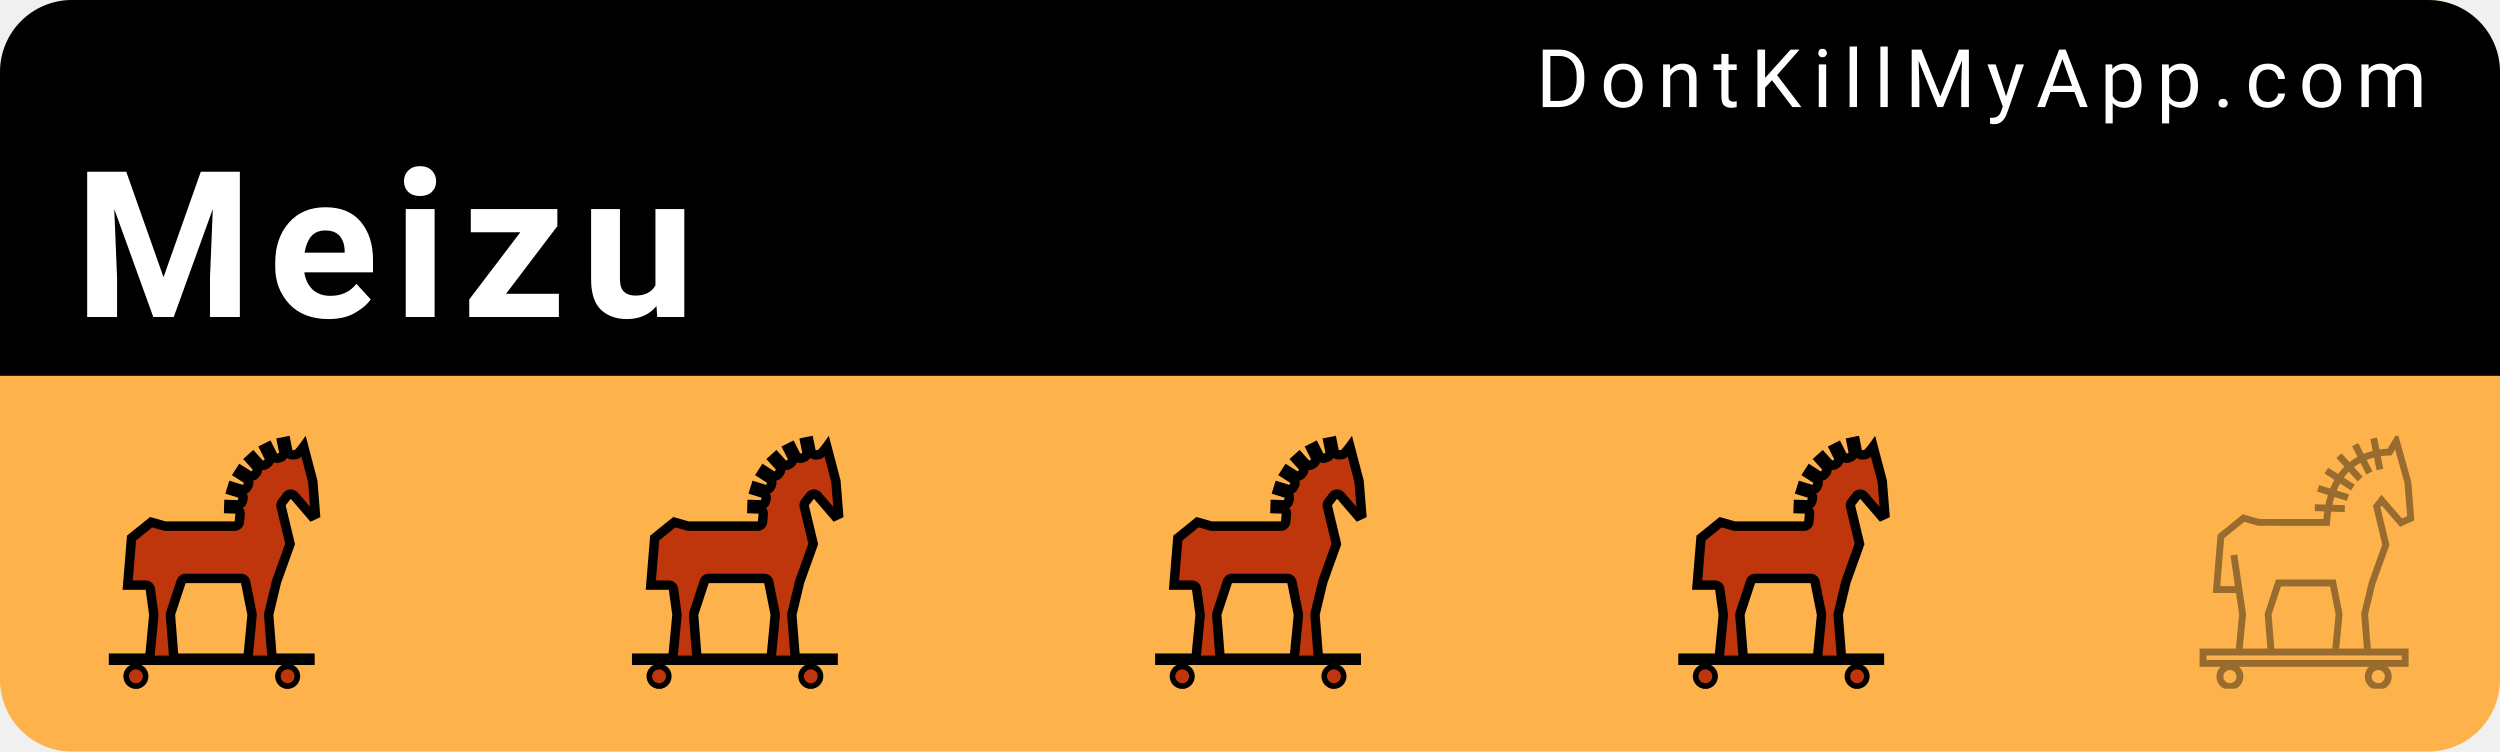
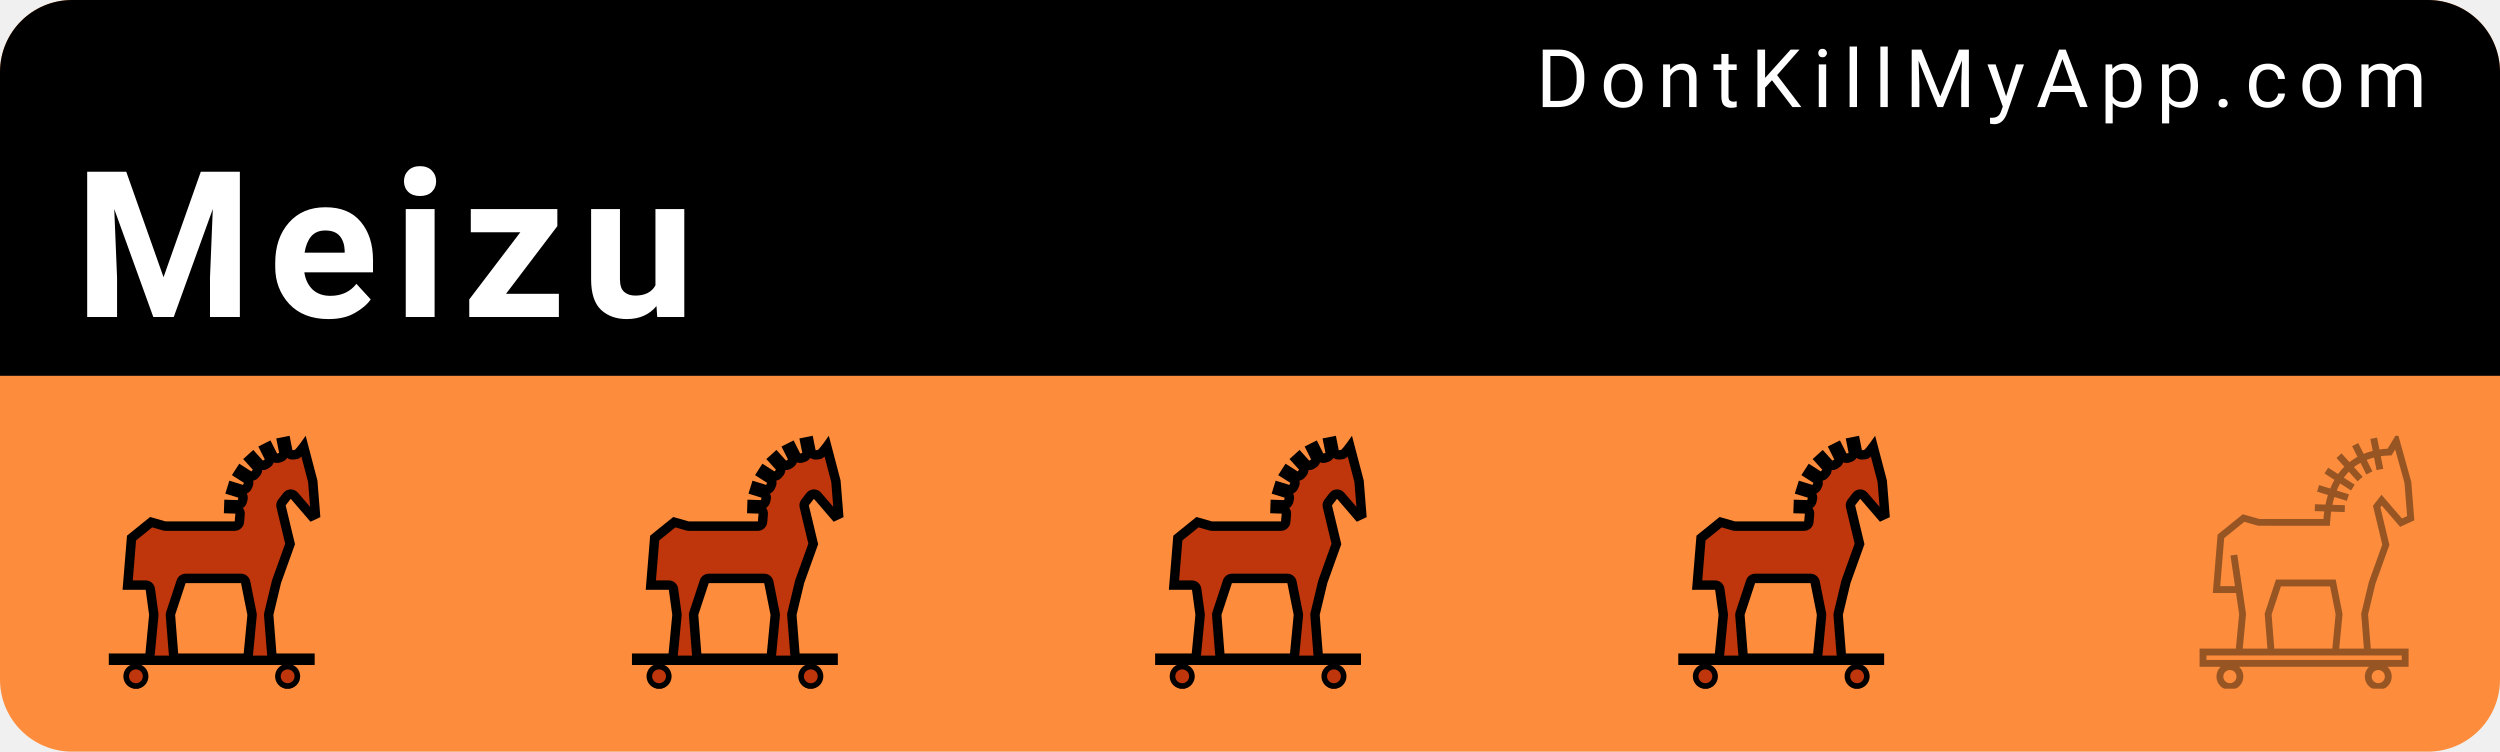
<svg xmlns="http://www.w3.org/2000/svg" width="153mm" height="46mm" viewBox="0 0 153 46" version="1.1" id="svg8">
  <defs id="defs2" />
  <g id="layer1" transform="translate(0,-251)">
-     <rect style="color:#000000;clip-rule:nonzero;display:inline;overflow:visible;visibility:visible;opacity:1;isolation:auto;mix-blend-mode:normal;color-interpolation:sRGB;color-interpolation-filters:linearRGB;solid-color:#000000;solid-opacity:1;fill:#feb24c;fill-opacity:1;fill-rule:nonzero;stroke:none;stroke-width:0.529;stroke-linecap:round;stroke-linejoin:miter;stroke-miterlimit:4;stroke-dasharray:none;stroke-dashoffset:0;stroke-opacity:1;color-rendering:auto;image-rendering:auto;shape-rendering:auto;text-rendering:auto;enable-background:accumulate" id="bkg" width="153" height="46" x="6.5503158e-15" y="251" rx="4.416" ry="4.416" />
+     <rect style="color:#000000;clip-rule:nonzero;display:inline;overflow:visible;visibility:visible;opacity:1;isolation:auto;mix-blend-mode:normal;color-interpolation:sRGB;color-interpolation-filters:linearRGB;solid-color:#000000;solid-opacity:1;fill:#fd8d3c;fill-opacity:1;fill-rule:nonzero;stroke:none;stroke-width:0.529;stroke-linecap:round;stroke-linejoin:miter;stroke-miterlimit:4;stroke-dasharray:none;stroke-dashoffset:0;stroke-opacity:1;color-rendering:auto;image-rendering:auto;shape-rendering:auto;text-rendering:auto;enable-background:accumulate" id="bkg" width="153" height="46" x="6.5503158e-15" y="251" rx="4.416" ry="4.416" />
    <path style="color:#000000;clip-rule:nonzero;display:inline;overflow:visible;visibility:visible;opacity:1;isolation:auto;mix-blend-mode:normal;color-interpolation:sRGB;color-interpolation-filters:linearRGB;solid-color:#000000;solid-opacity:1;fill:#000000;fill-opacity:1;fill-rule:nonzero;stroke:none;stroke-width:2;stroke-linecap:round;stroke-linejoin:miter;stroke-miterlimit:4;stroke-dasharray:none;stroke-dashoffset:0;stroke-opacity:1;color-rendering:auto;image-rendering:auto;shape-rendering:auto;text-rendering:auto;enable-background:accumulate" d="M 16.689,0 C 7.443,0 0,7.443 0,16.689 V 86.93 H 578.268 V 16.689 C 578.268,7.443 570.824,0 561.578,0 Z" id="bkgtop" transform="matrix(0.2645833,0,0,0.2645833,0,251)" />
    <text xml:space="preserve" style="font-style:normal;font-variant:normal;font-weight:300;font-stretch:normal;font-size:9.648px;line-height:0%;font-family:Roboto;-inkscape-font-specification:'Roboto Light';text-align:start;letter-spacing:0.685px;word-spacing:0px;writing-mode:lr-tb;text-anchor:start;fill:#ffffff;fill-opacity:1;stroke:none;stroke-width:0.201px;stroke-linecap:butt;stroke-linejoin:miter;stroke-opacity:1" x="94.007" y="257.55" id="link">
      <tspan id="tspan817" x="94.007" y="257.55" style="font-style:normal;font-variant:normal;font-weight:normal;font-stretch:normal;font-size:4.939px;font-family:Roboto;-inkscape-font-specification:Roboto;fill:#ffffff;stroke-width:0.201px">DontKillMyApp.com</tspan>
    </text>
    <text xml:space="preserve" style="font-style:normal;font-variant:normal;font-weight:bold;font-stretch:normal;font-size:12.7px;line-height:0%;font-family:Roboto;-inkscape-font-specification:'Roboto Bold';text-align:start;letter-spacing:0.902px;word-spacing:0px;writing-mode:lr-tb;text-anchor:start;fill:#ffffff;fill-opacity:1;stroke:none;stroke-width:0.265px;stroke-linecap:butt;stroke-linejoin:miter;stroke-opacity:1" x="4.538" y="270.402" id="vendor">
      <tspan id="tspan821" x="4.538" y="270.402" style="font-style:normal;font-variant:normal;font-weight:bold;font-stretch:normal;font-size:12.5px;font-family:Roboto;-inkscape-font-specification:'Roboto Bold';fill:#ffffff;stroke-width:0.265px">Meizu</tspan>
    </text>
    <g id="poo1" transform="matrix(0.01510025,0,0,0.01510025,5.393161,277.6693)">
      <svg version="1.1" x="0px" y="0px" viewBox="0 0 75.284 90" xml:space="preserve" id="svg14" width="1025" height="1025">
        <defs id="defs18" />
        <g id="g8" transform="translate(-12.358,-5)">
          <circle cx="75.88" cy="91.367" r="3.633" id="circle2" />
          <circle cx="22.104" cy="91.367" r="3.633" id="circle4" />
          <path d="M 70.933,68.74 73.642,57.429 78.616,43.583 75.297,29.754 77.107,27.43 84.123,35.584 87.642,33.96 86.598,20.908 82.413,5 c 0,0 -3.433,5.014 -3.983,5.058 -0.235,0.019 -0.476,0.041 -0.722,0.067 L 76.688,5 l -4.743,0.945 1.024,5.144 c -0.243,0.075 -0.487,0.155 -0.731,0.24 L 69.89,6.65 l -4.323,2.168 2.307,4.599 c -0.223,0.141 -0.444,0.287 -0.665,0.44 l -3.435,-3.814 -3.593,3.237 3.418,3.794 c -0.176,0.2 -0.351,0.402 -0.523,0.613 l -4.3,-2.751 -2.606,4.074 4.293,2.746 c -0.119,0.237 -0.234,0.483 -0.348,0.73 l -4.859,-1.507 -1.434,4.619 4.649,1.442 c -0.076,0.278 -0.144,0.567 -0.214,0.855 l -4.794,-0.156 -0.157,4.834 4.106,0.133 C 57.309,33.6 57.22,34.517 57.165,35.481 H 32.587 L 27.056,33.9 18.837,40.539 17.255,59.821 h 8.228 l 1.219,8.917 -1.315,13.722 H 12.358 v 4.115 H 85.623 V 82.46 H 72.017 Z M 37.046,82.462 35.962,68.74 39.693,57.429 h 19.724 l 2.255,11.311 -1.315,13.722 z" id="path6" />
        </g>
        <g transform="translate(-12.358,-5)" id="g821" style="fill:#bf360c;fill-opacity:1">
          <circle id="circle815" r="3.633" cy="91.367" cx="75.88" style="fill:#bf360c;fill-opacity:1" />
          <circle id="circle817" r="3.633" cy="91.367" cx="22.104" style="fill:#bf360c;fill-opacity:1" />
          <path style="fill:#bf360c;fill-opacity:1" id="path819" d="m 80.895,12.396 c -0.113,0.103 -0.209,0.199 -0.396,0.332 -0.277,0.196 -0.575,0.57 -1.801,0.668 -0.217,0.018 -0.43,0.037 -0.639,0.059 A 3.349,3.349 0 0 1 75.799,12.875 3.349,3.349 0 0 1 73.957,14.289 c -0.218,0.067 -0.424,0.134 -0.617,0.201 a 3.349,3.349 0 0 1 -2.287,-0.029 3.349,3.349 0 0 1 -1.391,1.787 c -0.185,0.117 -0.365,0.237 -0.547,0.363 a 3.349,3.349 0 0 1 -2.172,0.582 3.349,3.349 0 0 1 -0.83,2.094 c -0.165,0.188 -0.312,0.357 -0.441,0.516 a 3.349,3.349 0 0 1 -1.957,1.172 3.349,3.349 0 0 1 -0.26,2.283 c -0.088,0.176 -0.188,0.392 -0.299,0.633 a 3.349,3.349 0 0 1 -1.688,1.656 3.349,3.349 0 0 1 0.232,2.375 c -0.052,0.19 -0.113,0.451 -0.189,0.764 a 3.349,3.349 0 0 1 -1.422,2.008 3.349,3.349 0 0 1 0.648,2.395 c -0.099,0.856 -0.18,1.707 -0.23,2.584 a 3.349,3.349 0 0 1 -3.344,3.158 H 32.588 a 3.349,3.349 0 0 1 -0.92,-0.129 l -3.859,-1.104 -5.75,4.645 -1.168,14.229 h 4.592 a 3.349,3.349 0 0 1 3.318,2.896 l 1.219,8.918 a 3.349,3.349 0 0 1 0.016,0.773 L 28.721,82.781 a 3.349,3.349 0 0 1 -0.078,0.443 h 5.148 a 3.349,3.349 0 0 1 -0.082,-0.498 L 32.625,69.004 a 3.349,3.349 0 0 1 0.158,-1.312 l 3.73,-11.311 a 3.349,3.349 0 0 1 3.18,-2.301 h 19.725 a 3.349,3.349 0 0 1 3.285,2.695 l 2.254,11.311 a 3.349,3.349 0 0 1 0.049,0.975 l -1.314,13.723 a 3.349,3.349 0 0 1 -0.076,0.441 h 5.146 a 3.349,3.349 0 0 1 -0.082,-0.5 L 67.596,69.004 a 3.349,3.349 0 0 1 0.08,-1.043 l 2.709,-11.311 a 3.349,3.349 0 0 1 0.105,-0.354 L 75.125,43.391 72.041,30.535 a 3.349,3.349 0 0 1 0.613,-2.84 l 1.811,-2.324 a 3.349,3.349 0 0 1 5.182,-0.125 l 4.342,5.047 -0.705,-8.82 z" />
        </g>
        <circle style="color:#000000;clip-rule:nonzero;display:inline;overflow:visible;visibility:visible;opacity:1;isolation:auto;mix-blend-mode:normal;color-interpolation:sRGB;color-interpolation-filters:linearRGB;solid-color:#000000;solid-opacity:1;fill:#bf360c;fill-opacity:1;fill-rule:nonzero;stroke:#000000;stroke-width:2;stroke-linecap:round;stroke-linejoin:miter;stroke-miterlimit:4;stroke-dasharray:none;stroke-dashoffset:0;stroke-opacity:1;color-rendering:auto;image-rendering:auto;shape-rendering:auto;text-rendering:auto;enable-background:accumulate" id="path2590" cx="9.644" cy="85.599" r="3.464" />
        <circle r="3.464" cy="85.599" cx="63.644" id="circle2592" style="color:#000000;clip-rule:nonzero;display:inline;overflow:visible;visibility:visible;opacity:1;isolation:auto;mix-blend-mode:normal;color-interpolation:sRGB;color-interpolation-filters:linearRGB;solid-color:#000000;solid-opacity:1;fill:#bf360c;fill-opacity:1;fill-rule:nonzero;stroke:#000000;stroke-width:2;stroke-linecap:round;stroke-linejoin:miter;stroke-miterlimit:4;stroke-dasharray:none;stroke-dashoffset:0;stroke-opacity:1;color-rendering:auto;image-rendering:auto;shape-rendering:auto;text-rendering:auto;enable-background:accumulate" />
      </svg>
    </g>
    <g transform="matrix(0.01510025,0,0,0.01510025,37.41043,277.6693)" id="poo2">
      <svg version="1.1" x="0px" y="0px" viewBox="0 0 75.284 90" xml:space="preserve" id="svg14" width="1025" height="1025">
        <defs id="defs18" />
        <g id="g8" transform="translate(-12.358,-5)">
          <circle cx="75.88" cy="91.367" r="3.633" id="circle2" />
          <circle cx="22.104" cy="91.367" r="3.633" id="circle4" />
          <path d="M 70.933,68.74 73.642,57.429 78.616,43.583 75.297,29.754 77.107,27.43 84.123,35.584 87.642,33.96 86.598,20.908 82.413,5 c 0,0 -3.433,5.014 -3.983,5.058 -0.235,0.019 -0.476,0.041 -0.722,0.067 L 76.688,5 l -4.743,0.945 1.024,5.144 c -0.243,0.075 -0.487,0.155 -0.731,0.24 L 69.89,6.65 l -4.323,2.168 2.307,4.599 c -0.223,0.141 -0.444,0.287 -0.665,0.44 l -3.435,-3.814 -3.593,3.237 3.418,3.794 c -0.176,0.2 -0.351,0.402 -0.523,0.613 l -4.3,-2.751 -2.606,4.074 4.293,2.746 c -0.119,0.237 -0.234,0.483 -0.348,0.73 l -4.859,-1.507 -1.434,4.619 4.649,1.442 c -0.076,0.278 -0.144,0.567 -0.214,0.855 l -4.794,-0.156 -0.157,4.834 4.106,0.133 C 57.309,33.6 57.22,34.517 57.165,35.481 H 32.587 L 27.056,33.9 18.837,40.539 17.255,59.821 h 8.228 l 1.219,8.917 -1.315,13.722 H 12.358 v 4.115 H 85.623 V 82.46 H 72.017 Z M 37.046,82.462 35.962,68.74 39.693,57.429 h 19.724 l 2.255,11.311 -1.315,13.722 z" id="path6" />
        </g>
        <g transform="translate(-12.358,-5)" id="g821" style="fill:#bf360c;fill-opacity:1">
          <circle id="circle815" r="3.633" cy="91.367" cx="75.88" style="fill:#bf360c;fill-opacity:1" />
          <circle id="circle817" r="3.633" cy="91.367" cx="22.104" style="fill:#bf360c;fill-opacity:1" />
          <path style="fill:#bf360c;fill-opacity:1" id="path819" d="m 80.895,12.396 c -0.113,0.103 -0.209,0.199 -0.396,0.332 -0.277,0.196 -0.575,0.57 -1.801,0.668 -0.217,0.018 -0.43,0.037 -0.639,0.059 A 3.349,3.349 0 0 1 75.799,12.875 3.349,3.349 0 0 1 73.957,14.289 c -0.218,0.067 -0.424,0.134 -0.617,0.201 a 3.349,3.349 0 0 1 -2.287,-0.029 3.349,3.349 0 0 1 -1.391,1.787 c -0.185,0.117 -0.365,0.237 -0.547,0.363 a 3.349,3.349 0 0 1 -2.172,0.582 3.349,3.349 0 0 1 -0.83,2.094 c -0.165,0.188 -0.312,0.357 -0.441,0.516 a 3.349,3.349 0 0 1 -1.957,1.172 3.349,3.349 0 0 1 -0.26,2.283 c -0.088,0.176 -0.188,0.392 -0.299,0.633 a 3.349,3.349 0 0 1 -1.688,1.656 3.349,3.349 0 0 1 0.232,2.375 c -0.052,0.19 -0.113,0.451 -0.189,0.764 a 3.349,3.349 0 0 1 -1.422,2.008 3.349,3.349 0 0 1 0.648,2.395 c -0.099,0.856 -0.18,1.707 -0.23,2.584 a 3.349,3.349 0 0 1 -3.344,3.158 H 32.588 a 3.349,3.349 0 0 1 -0.92,-0.129 l -3.859,-1.104 -5.75,4.645 -1.168,14.229 h 4.592 a 3.349,3.349 0 0 1 3.318,2.896 l 1.219,8.918 a 3.349,3.349 0 0 1 0.016,0.773 L 28.721,82.781 a 3.349,3.349 0 0 1 -0.078,0.443 h 5.148 a 3.349,3.349 0 0 1 -0.082,-0.498 L 32.625,69.004 a 3.349,3.349 0 0 1 0.158,-1.312 l 3.73,-11.311 a 3.349,3.349 0 0 1 3.18,-2.301 h 19.725 a 3.349,3.349 0 0 1 3.285,2.695 l 2.254,11.311 a 3.349,3.349 0 0 1 0.049,0.975 l -1.314,13.723 a 3.349,3.349 0 0 1 -0.076,0.441 h 5.146 a 3.349,3.349 0 0 1 -0.082,-0.5 L 67.596,69.004 a 3.349,3.349 0 0 1 0.08,-1.043 l 2.709,-11.311 a 3.349,3.349 0 0 1 0.105,-0.354 L 75.125,43.391 72.041,30.535 a 3.349,3.349 0 0 1 0.613,-2.84 l 1.811,-2.324 a 3.349,3.349 0 0 1 5.182,-0.125 l 4.342,5.047 -0.705,-8.82 z" />
        </g>
        <circle style="color:#000000;clip-rule:nonzero;display:inline;overflow:visible;visibility:visible;opacity:1;isolation:auto;mix-blend-mode:normal;color-interpolation:sRGB;color-interpolation-filters:linearRGB;solid-color:#000000;solid-opacity:1;fill:#bf360c;fill-opacity:1;fill-rule:nonzero;stroke:#000000;stroke-width:2;stroke-linecap:round;stroke-linejoin:miter;stroke-miterlimit:4;stroke-dasharray:none;stroke-dashoffset:0;stroke-opacity:1;color-rendering:auto;image-rendering:auto;shape-rendering:auto;text-rendering:auto;enable-background:accumulate" id="path2590" cx="9.644" cy="85.599" r="3.464" />
        <circle r="3.464" cy="85.599" cx="63.644" id="circle2592" style="color:#000000;clip-rule:nonzero;display:inline;overflow:visible;visibility:visible;opacity:1;isolation:auto;mix-blend-mode:normal;color-interpolation:sRGB;color-interpolation-filters:linearRGB;solid-color:#000000;solid-opacity:1;fill:#bf360c;fill-opacity:1;fill-rule:nonzero;stroke:#000000;stroke-width:2;stroke-linecap:round;stroke-linejoin:miter;stroke-miterlimit:4;stroke-dasharray:none;stroke-dashoffset:0;stroke-opacity:1;color-rendering:auto;image-rendering:auto;shape-rendering:auto;text-rendering:auto;enable-background:accumulate" />
      </svg>
    </g>
    <g id="poo3" transform="matrix(0.01510025,0,0,0.01510025,69.4277,277.6693)">
      <svg version="1.1" x="0px" y="0px" viewBox="0 0 75.284 90" xml:space="preserve" id="svg14" width="1025" height="1025">
        <defs id="defs18" />
        <g id="g8" transform="translate(-12.358,-5)">
          <circle cx="75.88" cy="91.367" r="3.633" id="circle2" />
          <circle cx="22.104" cy="91.367" r="3.633" id="circle4" />
          <path d="M 70.933,68.74 73.642,57.429 78.616,43.583 75.297,29.754 77.107,27.43 84.123,35.584 87.642,33.96 86.598,20.908 82.413,5 c 0,0 -3.433,5.014 -3.983,5.058 -0.235,0.019 -0.476,0.041 -0.722,0.067 L 76.688,5 l -4.743,0.945 1.024,5.144 c -0.243,0.075 -0.487,0.155 -0.731,0.24 L 69.89,6.65 l -4.323,2.168 2.307,4.599 c -0.223,0.141 -0.444,0.287 -0.665,0.44 l -3.435,-3.814 -3.593,3.237 3.418,3.794 c -0.176,0.2 -0.351,0.402 -0.523,0.613 l -4.3,-2.751 -2.606,4.074 4.293,2.746 c -0.119,0.237 -0.234,0.483 -0.348,0.73 l -4.859,-1.507 -1.434,4.619 4.649,1.442 c -0.076,0.278 -0.144,0.567 -0.214,0.855 l -4.794,-0.156 -0.157,4.834 4.106,0.133 C 57.309,33.6 57.22,34.517 57.165,35.481 H 32.587 L 27.056,33.9 18.837,40.539 17.255,59.821 h 8.228 l 1.219,8.917 -1.315,13.722 H 12.358 v 4.115 H 85.623 V 82.46 H 72.017 Z M 37.046,82.462 35.962,68.74 39.693,57.429 h 19.724 l 2.255,11.311 -1.315,13.722 z" id="path6" />
        </g>
        <g transform="translate(-12.358,-5)" id="g821" style="fill:#bf360c;fill-opacity:1">
          <circle id="circle815" r="3.633" cy="91.367" cx="75.88" style="fill:#bf360c;fill-opacity:1" />
          <circle id="circle817" r="3.633" cy="91.367" cx="22.104" style="fill:#bf360c;fill-opacity:1" />
          <path style="fill:#bf360c;fill-opacity:1" id="path819" d="m 80.895,12.396 c -0.113,0.103 -0.209,0.199 -0.396,0.332 -0.277,0.196 -0.575,0.57 -1.801,0.668 -0.217,0.018 -0.43,0.037 -0.639,0.059 A 3.349,3.349 0 0 1 75.799,12.875 3.349,3.349 0 0 1 73.957,14.289 c -0.218,0.067 -0.424,0.134 -0.617,0.201 a 3.349,3.349 0 0 1 -2.287,-0.029 3.349,3.349 0 0 1 -1.391,1.787 c -0.185,0.117 -0.365,0.237 -0.547,0.363 a 3.349,3.349 0 0 1 -2.172,0.582 3.349,3.349 0 0 1 -0.83,2.094 c -0.165,0.188 -0.312,0.357 -0.441,0.516 a 3.349,3.349 0 0 1 -1.957,1.172 3.349,3.349 0 0 1 -0.26,2.283 c -0.088,0.176 -0.188,0.392 -0.299,0.633 a 3.349,3.349 0 0 1 -1.688,1.656 3.349,3.349 0 0 1 0.232,2.375 c -0.052,0.19 -0.113,0.451 -0.189,0.764 a 3.349,3.349 0 0 1 -1.422,2.008 3.349,3.349 0 0 1 0.648,2.395 c -0.099,0.856 -0.18,1.707 -0.23,2.584 a 3.349,3.349 0 0 1 -3.344,3.158 H 32.588 a 3.349,3.349 0 0 1 -0.92,-0.129 l -3.859,-1.104 -5.75,4.645 -1.168,14.229 h 4.592 a 3.349,3.349 0 0 1 3.318,2.896 l 1.219,8.918 a 3.349,3.349 0 0 1 0.016,0.773 L 28.721,82.781 a 3.349,3.349 0 0 1 -0.078,0.443 h 5.148 a 3.349,3.349 0 0 1 -0.082,-0.498 L 32.625,69.004 a 3.349,3.349 0 0 1 0.158,-1.312 l 3.73,-11.311 a 3.349,3.349 0 0 1 3.18,-2.301 h 19.725 a 3.349,3.349 0 0 1 3.285,2.695 l 2.254,11.311 a 3.349,3.349 0 0 1 0.049,0.975 l -1.314,13.723 a 3.349,3.349 0 0 1 -0.076,0.441 h 5.146 a 3.349,3.349 0 0 1 -0.082,-0.5 L 67.596,69.004 a 3.349,3.349 0 0 1 0.08,-1.043 l 2.709,-11.311 a 3.349,3.349 0 0 1 0.105,-0.354 L 75.125,43.391 72.041,30.535 a 3.349,3.349 0 0 1 0.613,-2.84 l 1.811,-2.324 a 3.349,3.349 0 0 1 5.182,-0.125 l 4.342,5.047 -0.705,-8.82 z" />
        </g>
        <circle style="color:#000000;clip-rule:nonzero;display:inline;overflow:visible;visibility:visible;opacity:1;isolation:auto;mix-blend-mode:normal;color-interpolation:sRGB;color-interpolation-filters:linearRGB;solid-color:#000000;solid-opacity:1;fill:#bf360c;fill-opacity:1;fill-rule:nonzero;stroke:#000000;stroke-width:2;stroke-linecap:round;stroke-linejoin:miter;stroke-miterlimit:4;stroke-dasharray:none;stroke-dashoffset:0;stroke-opacity:1;color-rendering:auto;image-rendering:auto;shape-rendering:auto;text-rendering:auto;enable-background:accumulate" id="path2590" cx="9.644" cy="85.599" r="3.464" />
        <circle r="3.464" cy="85.599" cx="63.644" id="circle2592" style="color:#000000;clip-rule:nonzero;display:inline;overflow:visible;visibility:visible;opacity:1;isolation:auto;mix-blend-mode:normal;color-interpolation:sRGB;color-interpolation-filters:linearRGB;solid-color:#000000;solid-opacity:1;fill:#bf360c;fill-opacity:1;fill-rule:nonzero;stroke:#000000;stroke-width:2;stroke-linecap:round;stroke-linejoin:miter;stroke-miterlimit:4;stroke-dasharray:none;stroke-dashoffset:0;stroke-opacity:1;color-rendering:auto;image-rendering:auto;shape-rendering:auto;text-rendering:auto;enable-background:accumulate" />
      </svg>
    </g>
    <g transform="matrix(0.01510025,0,0,0.01510025,101.445,277.6693)" id="poo4">
      <svg version="1.1" x="0px" y="0px" viewBox="0 0 75.284 90" xml:space="preserve" id="svg14" width="1025" height="1025">
        <defs id="defs18" />
        <g id="g8" transform="translate(-12.358,-5)">
          <circle cx="75.88" cy="91.367" r="3.633" id="circle2" />
          <circle cx="22.104" cy="91.367" r="3.633" id="circle4" />
          <path d="M 70.933,68.74 73.642,57.429 78.616,43.583 75.297,29.754 77.107,27.43 84.123,35.584 87.642,33.96 86.598,20.908 82.413,5 c 0,0 -3.433,5.014 -3.983,5.058 -0.235,0.019 -0.476,0.041 -0.722,0.067 L 76.688,5 l -4.743,0.945 1.024,5.144 c -0.243,0.075 -0.487,0.155 -0.731,0.24 L 69.89,6.65 l -4.323,2.168 2.307,4.599 c -0.223,0.141 -0.444,0.287 -0.665,0.44 l -3.435,-3.814 -3.593,3.237 3.418,3.794 c -0.176,0.2 -0.351,0.402 -0.523,0.613 l -4.3,-2.751 -2.606,4.074 4.293,2.746 c -0.119,0.237 -0.234,0.483 -0.348,0.73 l -4.859,-1.507 -1.434,4.619 4.649,1.442 c -0.076,0.278 -0.144,0.567 -0.214,0.855 l -4.794,-0.156 -0.157,4.834 4.106,0.133 C 57.309,33.6 57.22,34.517 57.165,35.481 H 32.587 L 27.056,33.9 18.837,40.539 17.255,59.821 h 8.228 l 1.219,8.917 -1.315,13.722 H 12.358 v 4.115 H 85.623 V 82.46 H 72.017 Z M 37.046,82.462 35.962,68.74 39.693,57.429 h 19.724 l 2.255,11.311 -1.315,13.722 z" id="path6" />
        </g>
        <g transform="translate(-12.358,-5)" id="g821" style="fill:#bf360c;fill-opacity:1">
          <circle id="circle815" r="3.633" cy="91.367" cx="75.88" style="fill:#bf360c;fill-opacity:1" />
          <circle id="circle817" r="3.633" cy="91.367" cx="22.104" style="fill:#bf360c;fill-opacity:1" />
          <path style="fill:#bf360c;fill-opacity:1" id="path819" d="m 80.895,12.396 c -0.113,0.103 -0.209,0.199 -0.396,0.332 -0.277,0.196 -0.575,0.57 -1.801,0.668 -0.217,0.018 -0.43,0.037 -0.639,0.059 A 3.349,3.349 0 0 1 75.799,12.875 3.349,3.349 0 0 1 73.957,14.289 c -0.218,0.067 -0.424,0.134 -0.617,0.201 a 3.349,3.349 0 0 1 -2.287,-0.029 3.349,3.349 0 0 1 -1.391,1.787 c -0.185,0.117 -0.365,0.237 -0.547,0.363 a 3.349,3.349 0 0 1 -2.172,0.582 3.349,3.349 0 0 1 -0.83,2.094 c -0.165,0.188 -0.312,0.357 -0.441,0.516 a 3.349,3.349 0 0 1 -1.957,1.172 3.349,3.349 0 0 1 -0.26,2.283 c -0.088,0.176 -0.188,0.392 -0.299,0.633 a 3.349,3.349 0 0 1 -1.688,1.656 3.349,3.349 0 0 1 0.232,2.375 c -0.052,0.19 -0.113,0.451 -0.189,0.764 a 3.349,3.349 0 0 1 -1.422,2.008 3.349,3.349 0 0 1 0.648,2.395 c -0.099,0.856 -0.18,1.707 -0.23,2.584 a 3.349,3.349 0 0 1 -3.344,3.158 H 32.588 a 3.349,3.349 0 0 1 -0.92,-0.129 l -3.859,-1.104 -5.75,4.645 -1.168,14.229 h 4.592 a 3.349,3.349 0 0 1 3.318,2.896 l 1.219,8.918 a 3.349,3.349 0 0 1 0.016,0.773 L 28.721,82.781 a 3.349,3.349 0 0 1 -0.078,0.443 h 5.148 a 3.349,3.349 0 0 1 -0.082,-0.498 L 32.625,69.004 a 3.349,3.349 0 0 1 0.158,-1.312 l 3.73,-11.311 a 3.349,3.349 0 0 1 3.18,-2.301 h 19.725 a 3.349,3.349 0 0 1 3.285,2.695 l 2.254,11.311 a 3.349,3.349 0 0 1 0.049,0.975 l -1.314,13.723 a 3.349,3.349 0 0 1 -0.076,0.441 h 5.146 a 3.349,3.349 0 0 1 -0.082,-0.5 L 67.596,69.004 a 3.349,3.349 0 0 1 0.08,-1.043 l 2.709,-11.311 a 3.349,3.349 0 0 1 0.105,-0.354 L 75.125,43.391 72.041,30.535 a 3.349,3.349 0 0 1 0.613,-2.84 l 1.811,-2.324 a 3.349,3.349 0 0 1 5.182,-0.125 l 4.342,5.047 -0.705,-8.82 z" />
        </g>
        <circle style="color:#000000;clip-rule:nonzero;display:inline;overflow:visible;visibility:visible;opacity:1;isolation:auto;mix-blend-mode:normal;color-interpolation:sRGB;color-interpolation-filters:linearRGB;solid-color:#000000;solid-opacity:1;fill:#bf360c;fill-opacity:1;fill-rule:nonzero;stroke:#000000;stroke-width:2;stroke-linecap:round;stroke-linejoin:miter;stroke-miterlimit:4;stroke-dasharray:none;stroke-dashoffset:0;stroke-opacity:1;color-rendering:auto;image-rendering:auto;shape-rendering:auto;text-rendering:auto;enable-background:accumulate" id="path2590" cx="9.644" cy="85.599" r="3.464" />
        <circle r="3.464" cy="85.599" cx="63.644" id="circle2592" style="color:#000000;clip-rule:nonzero;display:inline;overflow:visible;visibility:visible;opacity:1;isolation:auto;mix-blend-mode:normal;color-interpolation:sRGB;color-interpolation-filters:linearRGB;solid-color:#000000;solid-opacity:1;fill:#bf360c;fill-opacity:1;fill-rule:nonzero;stroke:#000000;stroke-width:2;stroke-linecap:round;stroke-linejoin:miter;stroke-miterlimit:4;stroke-dasharray:none;stroke-dashoffset:0;stroke-opacity:1;color-rendering:auto;image-rendering:auto;shape-rendering:auto;text-rendering:auto;enable-background:accumulate" />
      </svg>
    </g>
    <g transform="matrix(0.01510025,0,0,0.01510025,133.445,277.6693)" id="poo5">
      <svg version="1.1" x="0px" y="0px" viewBox="0 0 77.221 92.142" xml:space="preserve" id="svg8" width="1025" height="1025">
        <defs id="defs12" />
        <path d="m 6.144,87.741 c 0,2.427 1.975,4.401 4.403,4.401 2.426,0 4.4,-1.975 4.4,-4.401 0,-1.833 -1.127,-3.405 -2.723,-4.066 h 50.704 c -1.597,0.661 -2.724,2.233 -2.724,4.066 0,2.427 1.975,4.401 4.402,4.401 2.427,0 4.401,-1.975 4.401,-4.401 0,-1.833 -1.127,-3.405 -2.724,-4.066 h 8.868 V 78.038 H 61.417 L 60.391,65.052 63.063,53.876 68.139,39.747 64.834,25.978 65.869,24.649 72.694,32.58 77.221,30.492 76.13,16.85 71.43,0 68.303,5.185 c -1.057,0.039 -2.307,0.148 -3.67,0.386 L 63.77,1.246 62.299,1.539 63.162,5.875 c -1.321,0.31 -2.713,0.751 -4.118,1.366 l -1.962,-3.912 -1.341,0.673 1.95,3.887 c -1.234,0.644 -2.459,1.436 -3.636,2.406 l -2.868,-3.184 -1.114,1.004 2.859,3.174 c -1.001,0.956 -1.949,2.066 -2.825,3.336 l -3.601,-2.304 -0.809,1.264 3.598,2.302 c -0.706,1.182 -1.348,2.492 -1.91,3.944 l -4.012,-1.245 -0.444,1.433 3.952,1.226 c -0.44,1.333 -0.815,2.775 -1.114,4.335 l -3.752,-0.122 -0.049,1.499 3.54,0.115 c -0.182,1.184 -0.325,2.425 -0.418,3.739 H 21.19 L 15.357,29.144 6.542,36.264 4.859,56.78 h 8.34 l 1.214,8.233 -1.248,13.026 H 0 v 5.637 h 8.868 c -1.597,0.661 -2.724,2.233 -2.724,4.065 z m 7.303,0 c 0,1.6 -1.301,2.901 -2.9,2.901 -1.601,0 -2.903,-1.302 -2.903,-2.901 0,-1.6 1.302,-2.902 2.903,-2.902 1.599,0.001 2.9,1.302 2.9,2.902 z m 54.061,0 c 0,1.6 -1.302,2.901 -2.901,2.901 -1.601,0 -2.902,-1.302 -2.902,-2.901 0,-1.6 1.302,-2.902 2.902,-2.902 1.599,0.001 2.901,1.302 2.901,2.902 z m -54.7,-43.896 -1.484,0.219 1.654,11.216 H 6.487 l 1.498,-18.253 7.709,-6.227 5.186,1.482 25.619,0.029 0.041,-0.707 c 0.092,-1.596 0.259,-3.081 0.478,-4.483 l 4.872,0.158 0.049,-1.499 -4.661,-0.151 c 0.278,-1.415 0.618,-2.73 1.015,-3.946 l 4.556,1.413 0.444,-1.433 -4.498,-1.395 c 0.51,-1.32 1.09,-2.514 1.727,-3.596 l 4.01,2.565 0.809,-1.264 -4.018,-2.571 c 0.795,-1.159 1.662,-2.163 2.574,-3.043 l 3.196,3.548 1.114,-1.004 -3.193,-3.544 c 1.068,-0.877 2.185,-1.598 3.321,-2.188 l 2.133,4.254 1.341,-0.673 -2.118,-4.224 C 60.95,7.989 62.216,7.597 63.449,7.315 l 0.92,4.621 1.471,-0.293 -0.919,-4.619 C 66.28,6.799 67.577,6.697 68.749,6.673 l 0.413,-0.009 1.759,-2.916 3.72,13.293 1.001,12.526 -2.548,1.176 -7.282,-8.462 -2.604,3.344 3.369,14.035 -4.948,13.787 -2.75,11.486 1.035,13.104 H 49.828 L 51.082,64.954 48.673,52.872 H 27.686 l -3.968,12.029 1.038,13.136 H 14.672 L 15.924,64.973 Z M 26.261,78.039 25.238,65.085 28.772,54.374 h 18.671 l 2.125,10.659 -1.247,13.006 z M 1.5,79.539 h 72.152 v 2.637 H 1.5 Z" id="path2" style="stroke:#000000;stroke-opacity:1;opacity:0.4" />
      </svg>
    </g>
  </g>
</svg>
